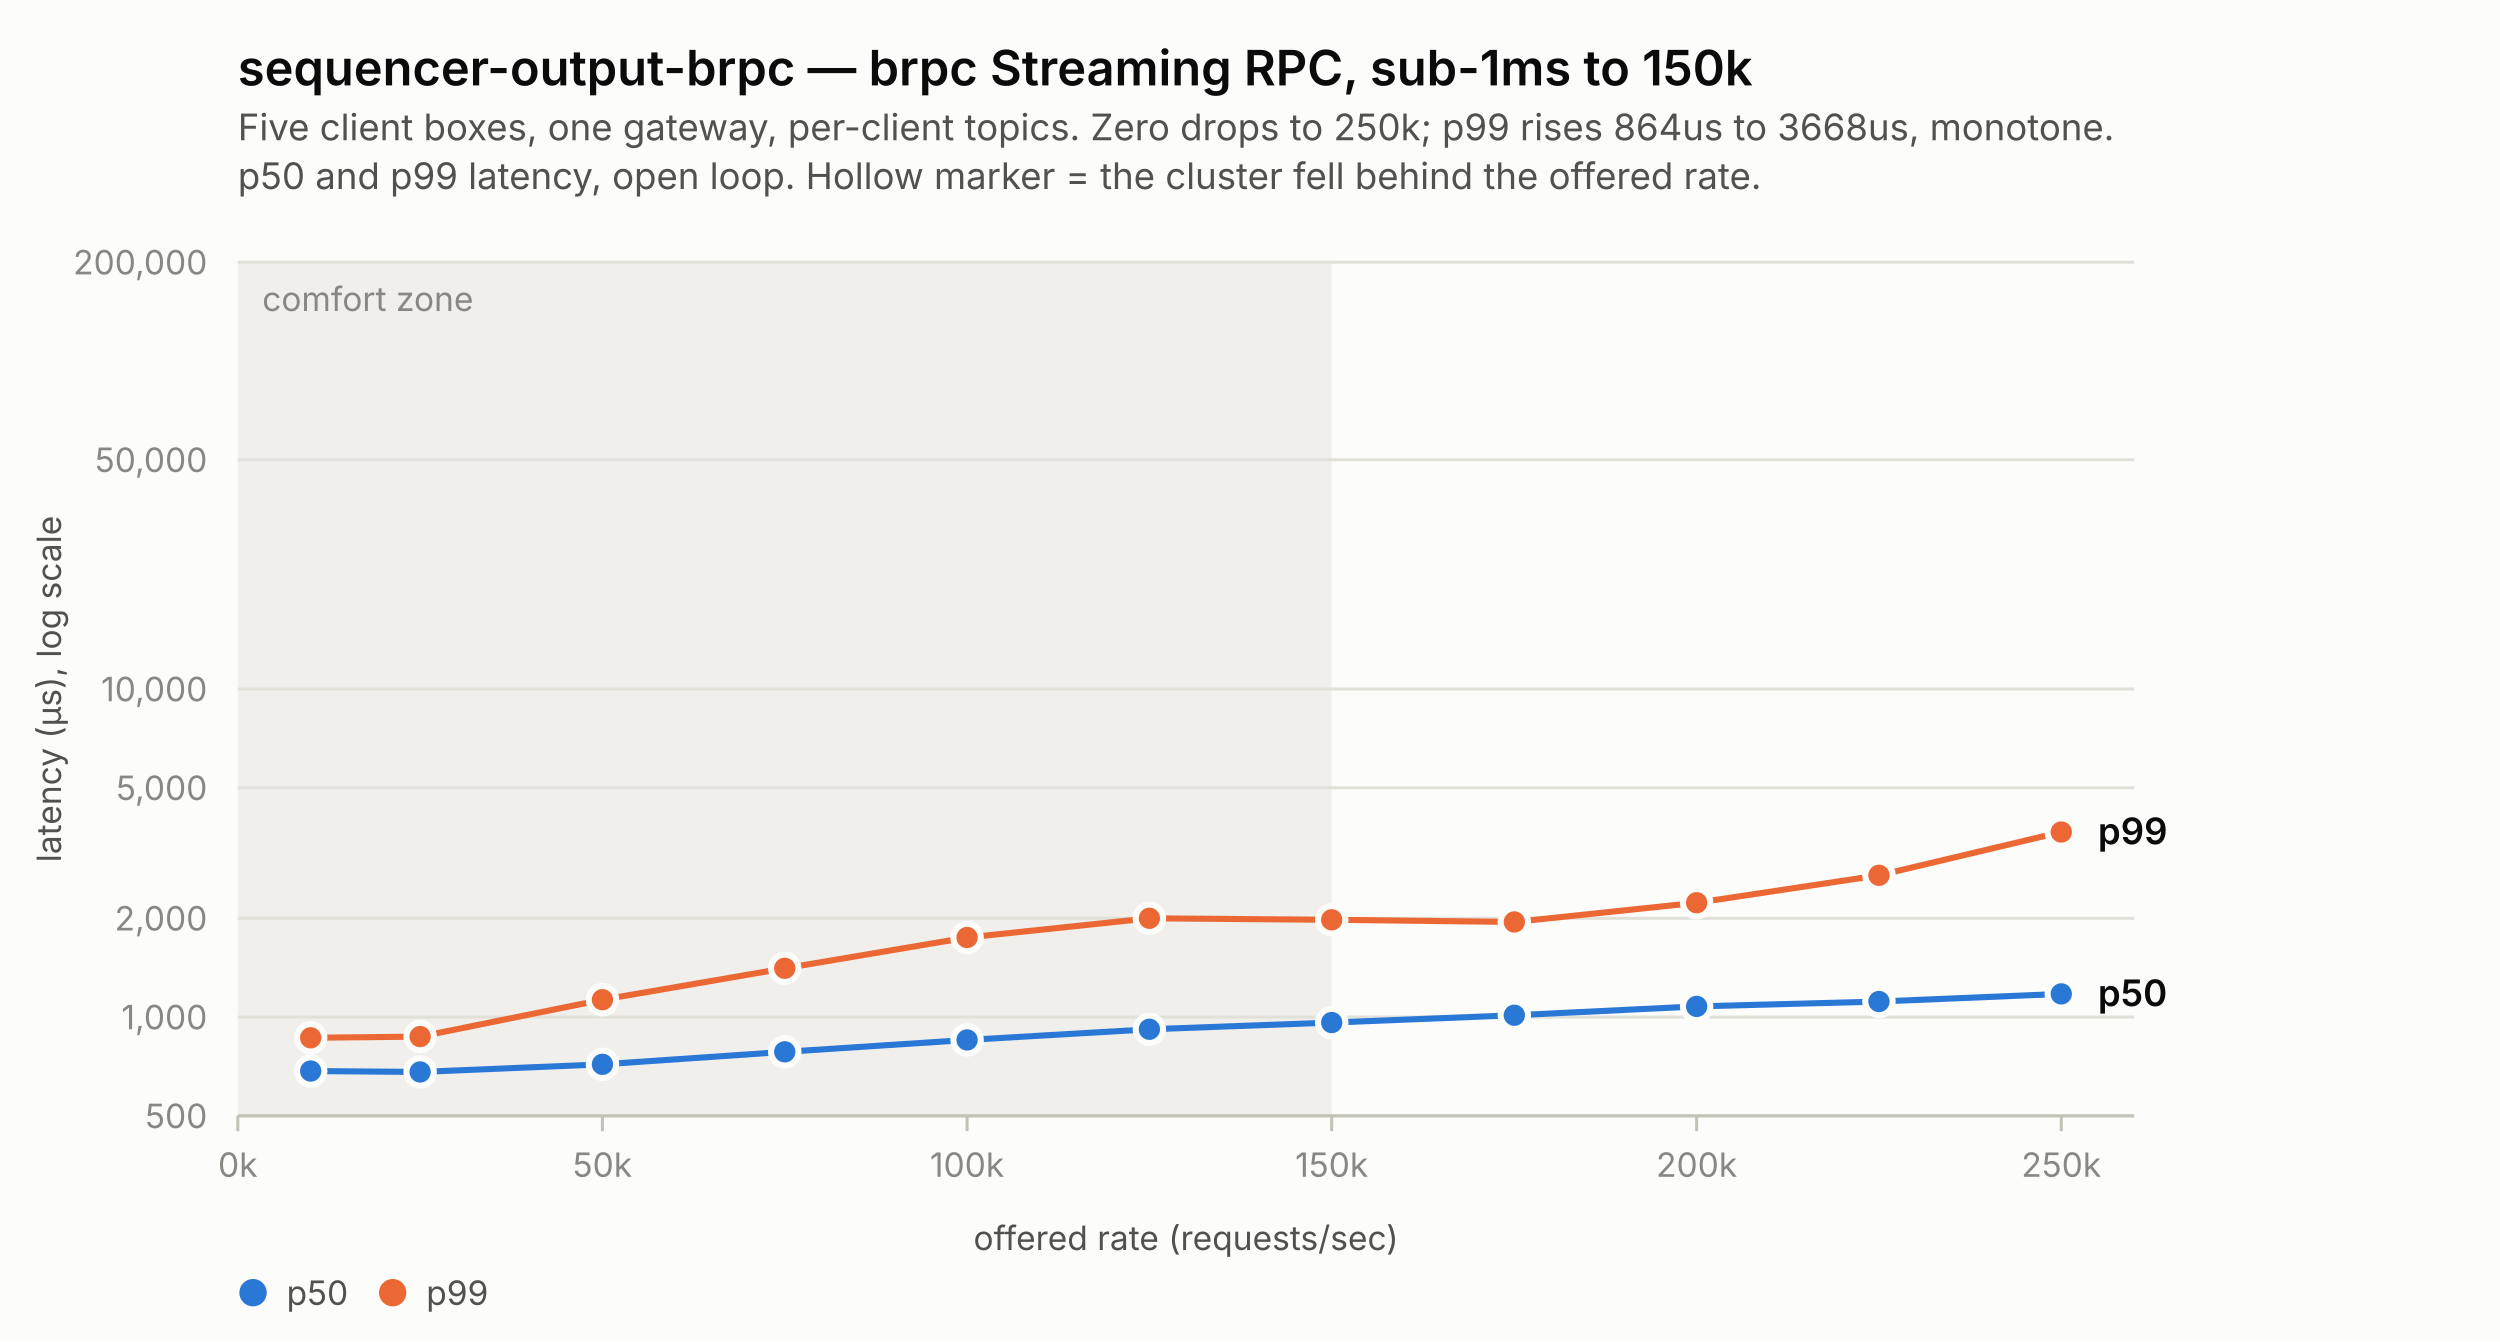
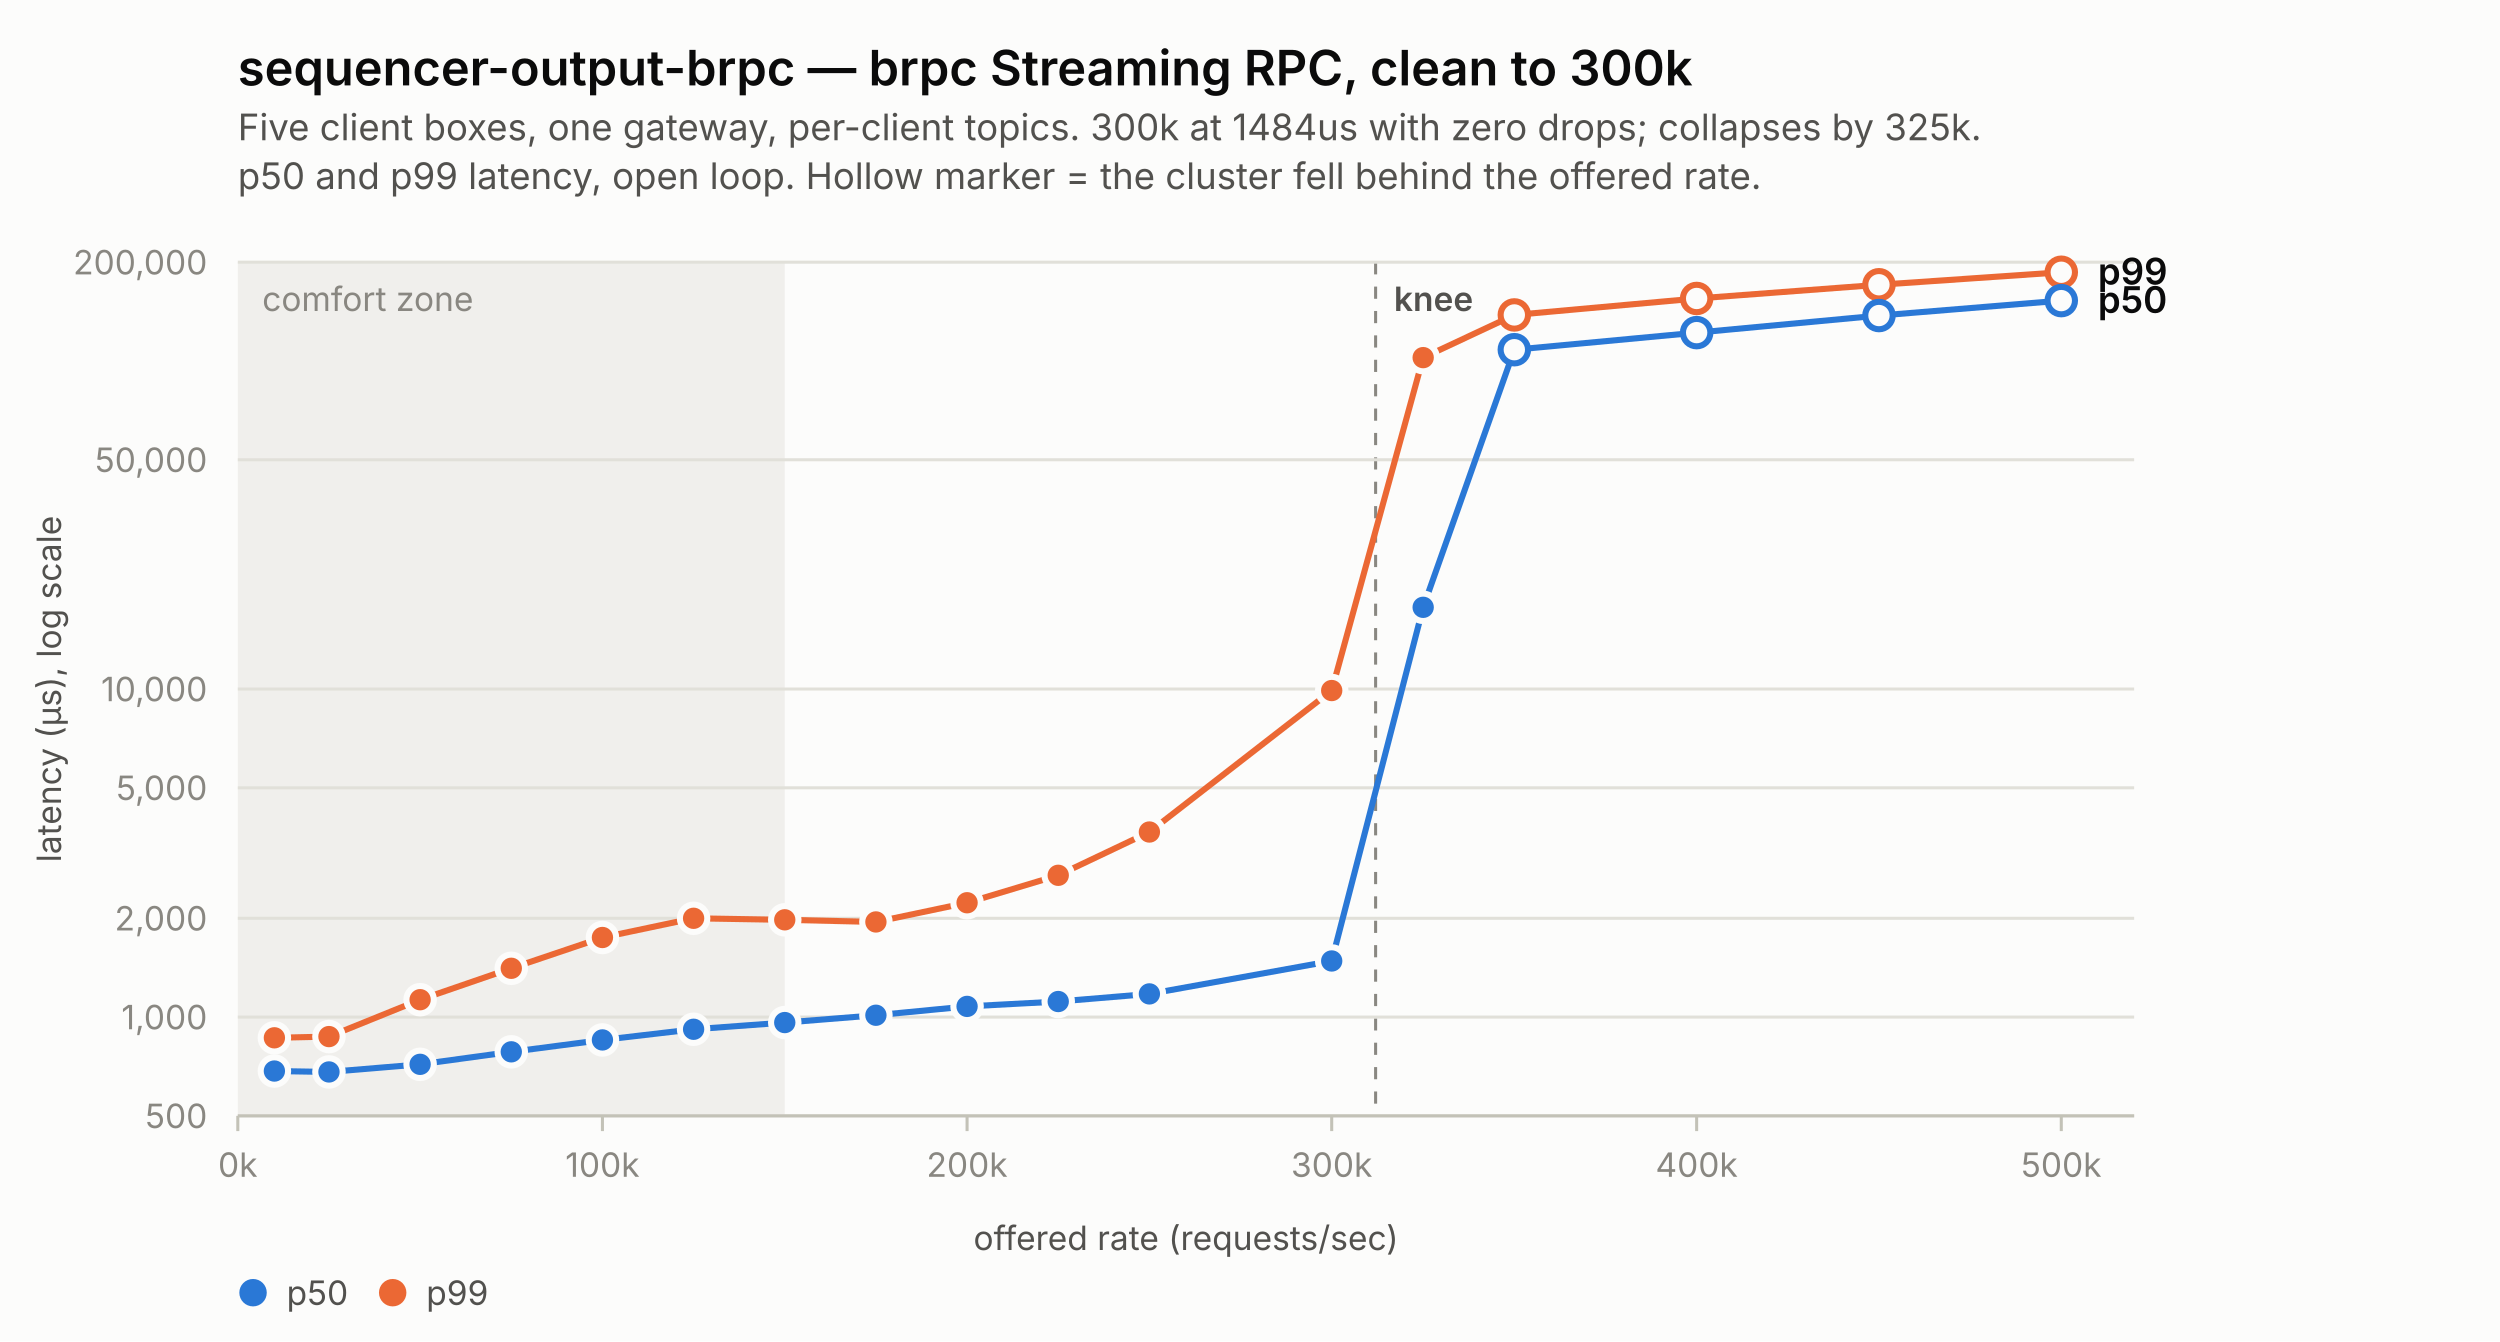
- <svg xmlns="http://www.w3.org/2000/svg" width="820" height="440" viewBox="0 0 820 440" font-family="system-ui,-apple-system,&quot;Segoe UI&quot;,sans-serif" role="img" aria-label="sequencer-output-brpc — brpc Streaming RPC, sub-1ms to 150k">
+ <svg xmlns="http://www.w3.org/2000/svg" width="820" height="440" viewBox="0 0 820 440" font-family="system-ui,-apple-system,&quot;Segoe UI&quot;,sans-serif" role="img" aria-label="sequencer-output-brpc — brpc Streaming RPC, clean to 300k">
  <rect width="820" height="440" fill="#fcfcfb" />
-   <text x="78" y="28" font-size="16" font-weight="600" fill="#0b0b0b">sequencer-output-brpc — brpc Streaming RPC, sub-1ms to 150k</text>
-   <text x="78" y="46" font-size="12" fill="#52514e">Five client boxes, one gateway, per-client topics. Zero drops to 250k; p99 rises 864us to 3668us, monotone.</text>
+   <text x="78" y="28" font-size="16" font-weight="600" fill="#0b0b0b">sequencer-output-brpc — brpc Streaming RPC, clean to 300k</text>
+   <text x="78" y="46" font-size="12" fill="#52514e">Five client boxes, one gateway, per-client topics. 300k at 1484us with zero drops; collapses by 325k.</text>
  <text x="78" y="62" font-size="12" fill="#52514e">p50 and p99 latency, open loop. Hollow marker = the cluster fell behind the offered rate.</text>
-   <rect x="78" y="86" width="358.8" height="280" fill="#f0efec" />
+   <rect x="78" y="86" width="179.4" height="280" fill="#f0efec" />
  <text x="86" y="102" font-size="11" fill="#898781">comfort zone</text>
+   <line x1="451.2" y1="86" x2="451.2" y2="366" stroke="#898781" stroke-width="1" stroke-dasharray="4 4" />
+   <text x="457.2" y="102" font-size="11" font-weight="600" fill="#52514e">knee</text>
  <line x1="78" y1="366.0" x2="700" y2="366.0" stroke="#e1e0d9" stroke-width="1" />
  <text x="68" y="370.0" font-size="11" fill="#898781" text-anchor="end">500</text>
  <line x1="78" y1="333.6" x2="700" y2="333.6" stroke="#e1e0d9" stroke-width="1" />
  <text x="68" y="337.6" font-size="11" fill="#898781" text-anchor="end">1,000</text>
  <line x1="78" y1="301.2" x2="700" y2="301.2" stroke="#e1e0d9" stroke-width="1" />
  <text x="68" y="305.2" font-size="11" fill="#898781" text-anchor="end">2,000</text>
  <line x1="78" y1="258.4" x2="700" y2="258.4" stroke="#e1e0d9" stroke-width="1" />
  <text x="68" y="262.4" font-size="11" fill="#898781" text-anchor="end">5,000</text>
  <line x1="78" y1="226.0" x2="700" y2="226.0" stroke="#e1e0d9" stroke-width="1" />
  <text x="68" y="230.0" font-size="11" fill="#898781" text-anchor="end">10,000</text>
  <line x1="78" y1="150.8" x2="700" y2="150.8" stroke="#e1e0d9" stroke-width="1" />
  <text x="68" y="154.8" font-size="11" fill="#898781" text-anchor="end">50,000</text>
  <line x1="78" y1="86.0" x2="700" y2="86.0" stroke="#e1e0d9" stroke-width="1" />
  <text x="68" y="90.0" font-size="11" fill="#898781" text-anchor="end">200,000</text>
  <text x="20" y="226" font-size="11" fill="#52514e" text-anchor="middle" transform="rotate(-90 20 226)">latency (µs), log scale</text>
  <line x1="78" y1="366" x2="700" y2="366" stroke="#c3c2b7" stroke-width="1" />
  <line x1="78.0" y1="366" x2="78.0" y2="371" stroke="#c3c2b7" stroke-width="1" />
  <text x="78.0" y="386" font-size="11" fill="#898781" text-anchor="middle">0k</text>
  <line x1="197.6" y1="366" x2="197.6" y2="371" stroke="#c3c2b7" stroke-width="1" />
-   <text x="197.6" y="386" font-size="11" fill="#898781" text-anchor="middle">50k</text>
+   <text x="197.6" y="386" font-size="11" fill="#898781" text-anchor="middle">100k</text>
  <line x1="317.2" y1="366" x2="317.2" y2="371" stroke="#c3c2b7" stroke-width="1" />
-   <text x="317.2" y="386" font-size="11" fill="#898781" text-anchor="middle">100k</text>
+   <text x="317.2" y="386" font-size="11" fill="#898781" text-anchor="middle">200k</text>
  <line x1="436.8" y1="366" x2="436.8" y2="371" stroke="#c3c2b7" stroke-width="1" />
-   <text x="436.8" y="386" font-size="11" fill="#898781" text-anchor="middle">150k</text>
+   <text x="436.8" y="386" font-size="11" fill="#898781" text-anchor="middle">300k</text>
  <line x1="556.5" y1="366" x2="556.5" y2="371" stroke="#c3c2b7" stroke-width="1" />
-   <text x="556.5" y="386" font-size="11" fill="#898781" text-anchor="middle">200k</text>
+   <text x="556.5" y="386" font-size="11" fill="#898781" text-anchor="middle">400k</text>
  <line x1="676.1" y1="366" x2="676.1" y2="371" stroke="#c3c2b7" stroke-width="1" />
-   <text x="676.1" y="386" font-size="11" fill="#898781" text-anchor="middle">250k</text>
+   <text x="676.1" y="386" font-size="11" fill="#898781" text-anchor="middle">500k</text>
  <text x="389" y="410" font-size="11" fill="#52514e" text-anchor="middle">offered rate (requests/sec)</text>
  <defs>
    <clipPath id="plot">
      <rect x="72" y="80" width="634" height="292" />
    </clipPath>
  </defs>
  <g clip-path="url(#plot)">
-     <path d="M101.9,340.4 L137.8,340.0 L197.6,327.9 L257.4,317.6 L317.2,307.5 L377.0,301.2 L436.8,301.7 L496.7,302.4 L556.5,296.1 L616.3,287.1 L676.1,272.9" fill="none" stroke="#eb6834" stroke-width="2" stroke-linejoin="round" stroke-linecap="round" />
-     <circle cx="101.9" cy="340.4" r="4.5" fill="#eb6834" stroke="#fcfcfb" stroke-width="2" />
-     <circle cx="137.8" cy="340.0" r="4.5" fill="#eb6834" stroke="#fcfcfb" stroke-width="2" />
-     <circle cx="197.6" cy="327.9" r="4.5" fill="#eb6834" stroke="#fcfcfb" stroke-width="2" />
-     <circle cx="257.4" cy="317.6" r="4.5" fill="#eb6834" stroke="#fcfcfb" stroke-width="2" />
-     <circle cx="317.2" cy="307.5" r="4.5" fill="#eb6834" stroke="#fcfcfb" stroke-width="2" />
-     <circle cx="377.0" cy="301.2" r="4.5" fill="#eb6834" stroke="#fcfcfb" stroke-width="2" />
-     <circle cx="436.8" cy="301.7" r="4.5" fill="#eb6834" stroke="#fcfcfb" stroke-width="2" />
-     <circle cx="496.7" cy="302.4" r="4.5" fill="#eb6834" stroke="#fcfcfb" stroke-width="2" />
-     <circle cx="556.5" cy="296.1" r="4.5" fill="#eb6834" stroke="#fcfcfb" stroke-width="2" />
-     <circle cx="616.3" cy="287.1" r="4.5" fill="#eb6834" stroke="#fcfcfb" stroke-width="2" />
-     <circle cx="676.1" cy="272.9" r="4.5" fill="#eb6834" stroke="#fcfcfb" stroke-width="2" />
-     <path d="M101.9,351.3 L137.8,351.6 L197.6,349.1 L257.4,345.0 L317.2,341.1 L377.0,337.6 L436.8,335.4 L496.7,333.0 L556.5,330.1 L616.3,328.5 L676.1,326.0" fill="none" stroke="#2a78d6" stroke-width="2" stroke-linejoin="round" stroke-linecap="round" />
-     <circle cx="101.9" cy="351.3" r="4.5" fill="#2a78d6" stroke="#fcfcfb" stroke-width="2" />
-     <circle cx="137.8" cy="351.6" r="4.5" fill="#2a78d6" stroke="#fcfcfb" stroke-width="2" />
-     <circle cx="197.6" cy="349.1" r="4.5" fill="#2a78d6" stroke="#fcfcfb" stroke-width="2" />
-     <circle cx="257.4" cy="345.0" r="4.5" fill="#2a78d6" stroke="#fcfcfb" stroke-width="2" />
-     <circle cx="317.2" cy="341.1" r="4.5" fill="#2a78d6" stroke="#fcfcfb" stroke-width="2" />
-     <circle cx="377.0" cy="337.6" r="4.5" fill="#2a78d6" stroke="#fcfcfb" stroke-width="2" />
-     <circle cx="436.8" cy="335.4" r="4.5" fill="#2a78d6" stroke="#fcfcfb" stroke-width="2" />
-     <circle cx="496.7" cy="333.0" r="4.5" fill="#2a78d6" stroke="#fcfcfb" stroke-width="2" />
-     <circle cx="556.5" cy="330.1" r="4.5" fill="#2a78d6" stroke="#fcfcfb" stroke-width="2" />
-     <circle cx="616.3" cy="328.5" r="4.5" fill="#2a78d6" stroke="#fcfcfb" stroke-width="2" />
-     <circle cx="676.1" cy="326.0" r="4.5" fill="#2a78d6" stroke="#fcfcfb" stroke-width="2" />
+     <path d="M90.0,340.4 L107.9,340.0 L137.8,327.9 L167.7,317.6 L197.6,307.5 L227.5,301.2 L257.4,301.7 L287.3,302.4 L317.2,296.1 L347.1,287.1 L377.0,272.9 L436.8,226.5 L466.8,117.3 L496.7,103.3 L556.5,97.9 L616.3,93.4 L676.1,89.3" fill="none" stroke="#eb6834" stroke-width="2" stroke-linejoin="round" stroke-linecap="round" />
+     <circle cx="90.0" cy="340.4" r="4.5" fill="#eb6834" stroke="#fcfcfb" stroke-width="2" />
+     <circle cx="107.9" cy="340.0" r="4.5" fill="#eb6834" stroke="#fcfcfb" stroke-width="2" />
+     <circle cx="137.8" cy="327.9" r="4.5" fill="#eb6834" stroke="#fcfcfb" stroke-width="2" />
+     <circle cx="167.7" cy="317.6" r="4.5" fill="#eb6834" stroke="#fcfcfb" stroke-width="2" />
+     <circle cx="197.6" cy="307.5" r="4.5" fill="#eb6834" stroke="#fcfcfb" stroke-width="2" />
+     <circle cx="227.5" cy="301.2" r="4.5" fill="#eb6834" stroke="#fcfcfb" stroke-width="2" />
+     <circle cx="257.4" cy="301.7" r="4.5" fill="#eb6834" stroke="#fcfcfb" stroke-width="2" />
+     <circle cx="287.3" cy="302.4" r="4.5" fill="#eb6834" stroke="#fcfcfb" stroke-width="2" />
+     <circle cx="317.2" cy="296.1" r="4.5" fill="#eb6834" stroke="#fcfcfb" stroke-width="2" />
+     <circle cx="347.1" cy="287.1" r="4.5" fill="#eb6834" stroke="#fcfcfb" stroke-width="2" />
+     <circle cx="377.0" cy="272.9" r="4.5" fill="#eb6834" stroke="#fcfcfb" stroke-width="2" />
+     <circle cx="436.8" cy="226.5" r="4.5" fill="#eb6834" stroke="#fcfcfb" stroke-width="2" />
+     <circle cx="466.8" cy="117.3" r="4.5" fill="#eb6834" stroke="#fcfcfb" stroke-width="2" />
+     <circle cx="496.7" cy="103.3" r="4.5" fill="#fcfcfb" stroke="#eb6834" stroke-width="2" />
+     <circle cx="556.5" cy="97.9" r="4.5" fill="#fcfcfb" stroke="#eb6834" stroke-width="2" />
+     <circle cx="616.3" cy="93.4" r="4.5" fill="#fcfcfb" stroke="#eb6834" stroke-width="2" />
+     <circle cx="676.1" cy="89.3" r="4.5" fill="#fcfcfb" stroke="#eb6834" stroke-width="2" />
+     <path d="M90.0,351.3 L107.9,351.6 L137.8,349.1 L167.7,345.0 L197.6,341.1 L227.5,337.6 L257.4,335.4 L287.3,333.0 L317.2,330.1 L347.1,328.5 L377.0,326.0 L436.8,315.2 L466.8,199.2 L496.7,114.7 L556.5,109.1 L616.3,103.5 L676.1,98.6" fill="none" stroke="#2a78d6" stroke-width="2" stroke-linejoin="round" stroke-linecap="round" />
+     <circle cx="90.0" cy="351.3" r="4.5" fill="#2a78d6" stroke="#fcfcfb" stroke-width="2" />
+     <circle cx="107.9" cy="351.6" r="4.5" fill="#2a78d6" stroke="#fcfcfb" stroke-width="2" />
+     <circle cx="137.8" cy="349.1" r="4.5" fill="#2a78d6" stroke="#fcfcfb" stroke-width="2" />
+     <circle cx="167.7" cy="345.0" r="4.5" fill="#2a78d6" stroke="#fcfcfb" stroke-width="2" />
+     <circle cx="197.6" cy="341.1" r="4.5" fill="#2a78d6" stroke="#fcfcfb" stroke-width="2" />
+     <circle cx="227.5" cy="337.6" r="4.5" fill="#2a78d6" stroke="#fcfcfb" stroke-width="2" />
+     <circle cx="257.4" cy="335.4" r="4.5" fill="#2a78d6" stroke="#fcfcfb" stroke-width="2" />
+     <circle cx="287.3" cy="333.0" r="4.5" fill="#2a78d6" stroke="#fcfcfb" stroke-width="2" />
+     <circle cx="317.2" cy="330.1" r="4.5" fill="#2a78d6" stroke="#fcfcfb" stroke-width="2" />
+     <circle cx="347.1" cy="328.5" r="4.5" fill="#2a78d6" stroke="#fcfcfb" stroke-width="2" />
+     <circle cx="377.0" cy="326.0" r="4.5" fill="#2a78d6" stroke="#fcfcfb" stroke-width="2" />
+     <circle cx="436.8" cy="315.2" r="4.5" fill="#2a78d6" stroke="#fcfcfb" stroke-width="2" />
+     <circle cx="466.8" cy="199.2" r="4.5" fill="#2a78d6" stroke="#fcfcfb" stroke-width="2" />
+     <circle cx="496.7" cy="114.7" r="4.5" fill="#fcfcfb" stroke="#2a78d6" stroke-width="2" />
+     <circle cx="556.5" cy="109.1" r="4.5" fill="#fcfcfb" stroke="#2a78d6" stroke-width="2" />
+     <circle cx="616.3" cy="103.5" r="4.5" fill="#fcfcfb" stroke="#2a78d6" stroke-width="2" />
+     <circle cx="676.1" cy="98.6" r="4.5" fill="#fcfcfb" stroke="#2a78d6" stroke-width="2" />
  </g>
-   <text x="688.1" y="276.9" font-size="12" font-weight="600" fill="#0b0b0b">p99</text>
-   <text x="688.1" y="330.0" font-size="12" font-weight="600" fill="#0b0b0b">p50</text>
+   <text x="688.1" y="93.3" font-size="12" font-weight="600" fill="#0b0b0b">p99</text>
+   <text x="688.1" y="102.6" font-size="12" font-weight="600" fill="#0b0b0b">p50</text>
  <circle cx="83" cy="424" r="4.5" fill="#2a78d6" />
  <text x="94" y="428" font-size="11" fill="#52514e">p50</text>
  <circle cx="128.8" cy="424" r="4.5" fill="#eb6834" />
  <text x="139.8" y="428" font-size="11" fill="#52514e">p99</text>
</svg>
